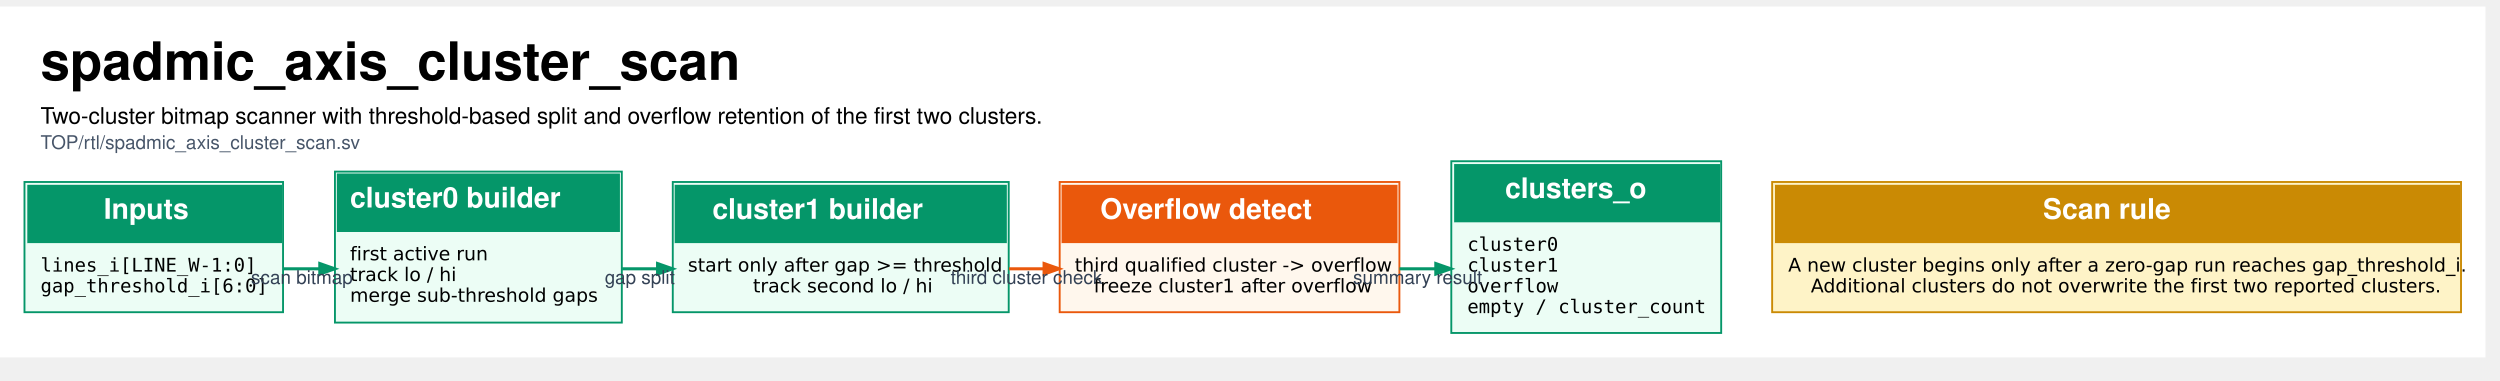
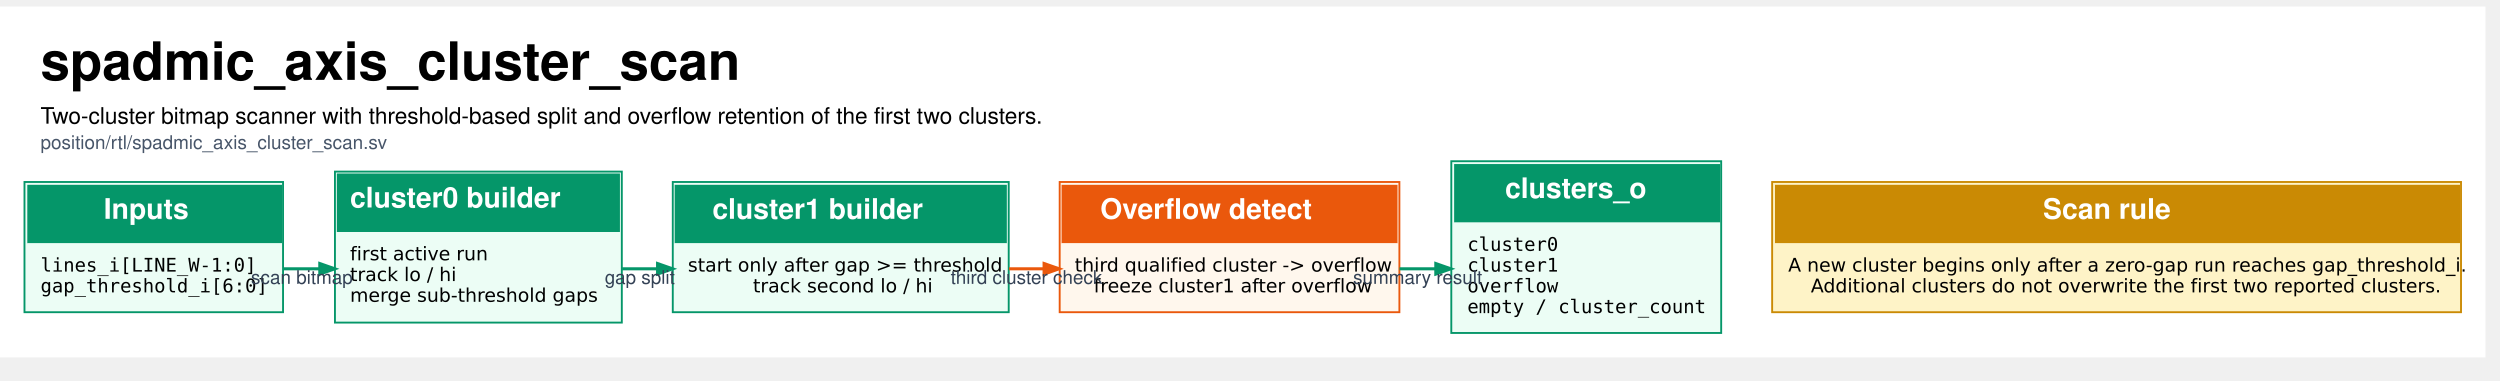
<svg xmlns="http://www.w3.org/2000/svg" width="854pt" height="130pt" viewBox="5.76 5.76 847.76 124.63">
  <g id="graph0" class="graph" transform="scale(0.64 0.64) rotate(0) translate(21.97 181.97)">
    <polygon fill="white" stroke="transparent" points="-12.96,12.96 -12.96,-172.96 1303.96,-172.96 1303.96,12.96 -12.96,12.96" />
    <text text-anchor="start" x="8.5" y="-134.1" font-family="Helvetica,sans-Serif" font-weight="bold" font-size="28.00">spadmic_axis_cluster_scan</text>
    <text text-anchor="start" x="8.5" y="-110.9" font-family="Helvetica,sans-Serif" font-size="12.00">Two-cluster bitmap scanner with threshold-based split and overflow retention of the first two clusters.</text>
-     <text text-anchor="start" x="8.5" y="-97.5" font-family="Helvetica,sans-Serif" font-size="10.00" fill="#475569">TOP/rtl/spadmic_axis_cluster_scan.sv</text>
+     <text text-anchor="start" x="8.5" y="-97.5" font-family="Helvetica,sans-Serif" font-size="10.00" fill="#475569">position/rtl/spadmic_axis_cluster_scan.sv</text>
    <g id="node1" class="node">
      <polygon fill="#ecfdf5" stroke="transparent" points="0,-11 0,-80 137,-80 137,-11 0,-11" />
      <polygon fill="#059669" stroke="transparent" points="1.5,-47.5 1.5,-78.5 136.5,-78.5 136.5,-47.5 1.5,-47.5" />
      <text text-anchor="start" x="42" y="-60.5" font-family="Helvetica,sans-Serif" font-weight="bold" font-size="15.00" fill="white">Inputs</text>
      <polygon fill="#ecfdf5" stroke="transparent" points="1.5,-11.5 1.5,-47.5 136.5,-47.5 136.5,-11.5 1.5,-11.5" />
      <text text-anchor="start" x="8.5" y="-32.5" font-family="DejaVu Sans Mono" font-size="10.00">lines_i[LINE_W-1:0]</text>
      <text text-anchor="start" x="8.5" y="-21.5" font-family="DejaVu Sans Mono" font-size="10.00">gap_threshold_i[6:0]</text>
      <polygon fill="none" stroke="#059669" points="0,-11 0,-80 137,-80 137,-11 0,-11" />
    </g>
    <g id="node2" class="node">
      <polygon fill="#ecfdf5" stroke="transparent" points="164.5,-5.5 164.5,-85.5 316.5,-85.5 316.5,-5.5 164.5,-5.5" />
      <polygon fill="#059669" stroke="transparent" points="165.5,-53.5 165.5,-84.5 315.5,-84.5 315.5,-53.5 165.5,-53.5" />
      <text text-anchor="start" x="172.5" y="-66.5" font-family="Helvetica,sans-Serif" font-weight="bold" font-size="15.00" fill="white">cluster0 builder</text>
      <polygon fill="#ecfdf5" stroke="transparent" points="165.5,-6.5 165.5,-53.5 315.5,-53.5 315.5,-6.5 165.5,-6.5" />
      <text text-anchor="start" x="172.5" y="-38.5" font-family="DejaVu Sans" font-size="10.00">first active run</text>
      <text text-anchor="start" x="172.5" y="-27.5" font-family="DejaVu Sans" font-size="10.00">track lo / hi</text>
      <text text-anchor="start" x="172.5" y="-16.5" font-family="DejaVu Sans" font-size="10.00">merge sub-threshold gaps</text>
      <polygon fill="none" stroke="#059669" points="164.5,-5.5 164.5,-85.5 316.5,-85.5 316.5,-5.5 164.5,-5.5" />
    </g>
    <g id="edge5" class="edge">
      <path fill="none" stroke="#059669" stroke-width="1.6" d="M137.47,-34C137.47,-34 156.46,-34 156.46,-34" />
      <polygon fill="#059669" stroke="#059669" stroke-width="1.6" points="156.46,-36.8 164.46,-34 156.46,-31.2 156.46,-36.8" />
      <text text-anchor="middle" x="146.96" y="-26" font-family="Helvetica,sans-Serif" font-size="10.00" fill="#334155">scan bitmap</text>
    </g>
    <g id="node3" class="node">
      <polygon fill="#ecfdf5" stroke="transparent" points="343.5,-11 343.5,-80 521.5,-80 521.5,-11 343.5,-11" />
      <polygon fill="#059669" stroke="transparent" points="344.5,-47.5 344.5,-78.5 520.5,-78.5 520.5,-47.5 344.5,-47.5" />
      <text text-anchor="start" x="364.5" y="-60.5" font-family="Helvetica,sans-Serif" font-weight="bold" font-size="15.00" fill="white">cluster1 builder</text>
      <polygon fill="#ecfdf5" stroke="transparent" points="344.5,-11.5 344.5,-47.5 520.5,-47.5 520.5,-11.5 344.5,-11.5" />
      <text text-anchor="start" x="351.5" y="-32.5" font-family="DejaVu Sans" font-size="10.00">start only after gap &gt;= threshold</text>
      <text text-anchor="start" x="386" y="-21.5" font-family="DejaVu Sans" font-size="10.00">track second lo / hi</text>
      <polygon fill="none" stroke="#059669" points="343.5,-11 343.5,-80 521.5,-80 521.5,-11 343.5,-11" />
    </g>
    <g id="edge6" class="edge">
      <path fill="none" stroke="#059669" stroke-width="1.6" d="M316.66,-34C316.66,-34 335.43,-34 335.43,-34" />
      <polygon fill="#059669" stroke="#059669" stroke-width="1.6" points="335.43,-36.8 343.43,-34 335.43,-31.2 335.43,-36.8" />
      <text text-anchor="middle" x="326.04" y="-26" font-family="Helvetica,sans-Serif" font-size="10.00" fill="#334155">gap split</text>
    </g>
    <g id="node4" class="node">
      <polygon fill="#fff7ed" stroke="transparent" points="548.5,-11 548.5,-80 728.5,-80 728.5,-11 548.5,-11" />
      <polygon fill="#ea580c" stroke="transparent" points="549.5,-47.5 549.5,-78.5 727.5,-78.5 727.5,-47.5 549.5,-47.5" />
      <text text-anchor="start" x="570" y="-60.5" font-family="Helvetica,sans-Serif" font-weight="bold" font-size="15.00" fill="white">Overflow detect</text>
      <polygon fill="#fff7ed" stroke="transparent" points="549.5,-11.5 549.5,-47.5 727.5,-47.5 727.5,-11.5 549.5,-11.5" />
      <text text-anchor="start" x="556.5" y="-32.5" font-family="DejaVu Sans" font-size="10.00">third qualified cluster -&gt; overflow</text>
      <text text-anchor="start" x="566.5" y="-21.5" font-family="DejaVu Sans" font-size="10.00">freeze cluster1 after overflow</text>
      <polygon fill="none" stroke="#ea580c" points="548.5,-11 548.5,-80 728.5,-80 728.5,-11 548.5,-11" />
    </g>
    <g id="edge7" class="edge">
      <path fill="none" stroke="#ea580c" stroke-width="1.6" d="M521.66,-34C521.66,-34 540.23,-34 540.23,-34" />
      <polygon fill="#ea580c" stroke="#ea580c" stroke-width="1.6" points="540.23,-36.8 548.23,-34 540.23,-31.2 540.23,-36.8" />
      <text text-anchor="middle" x="530.94" y="-26" font-family="Helvetica,sans-Serif" font-size="10.00" fill="#334155">third cluster check</text>
    </g>
    <g id="node5" class="node">
      <polygon fill="#ecfdf5" stroke="transparent" points="756,0 756,-91 899,-91 899,0 756,0" />
      <polygon fill="#059669" stroke="transparent" points="757.5,-58.5 757.5,-89.5 898.5,-89.5 898.5,-58.5 757.5,-58.5" />
      <text text-anchor="start" x="784.5" y="-71.5" font-family="Helvetica,sans-Serif" font-weight="bold" font-size="15.00" fill="white">clusters_o</text>
      <polygon fill="#ecfdf5" stroke="transparent" points="757.5,-0.5 757.5,-58.5 898.5,-58.5 898.5,-0.5 757.5,-0.5" />
      <text text-anchor="start" x="764.5" y="-43.5" font-family="DejaVu Sans Mono" font-size="10.00">cluster0</text>
      <text text-anchor="start" x="764.5" y="-32.5" font-family="DejaVu Sans Mono" font-size="10.00">cluster1</text>
      <text text-anchor="start" x="764.5" y="-21.5" font-family="DejaVu Sans Mono" font-size="10.00">overflow</text>
      <text text-anchor="start" x="764.5" y="-10.5" font-family="DejaVu Sans Mono" font-size="10.00">empty / cluster_count</text>
      <polygon fill="none" stroke="#059669" points="756,0 756,-91 899,-91 899,0 756,0" />
    </g>
    <g id="edge8" class="edge">
      <path fill="none" stroke="#059669" stroke-width="1.6" d="M728.57,-34C728.57,-34 747.78,-34 747.78,-34" />
      <polygon fill="#059669" stroke="#059669" stroke-width="1.6" points="747.78,-36.8 755.78,-34 747.78,-31.2 747.78,-36.8" />
      <text text-anchor="middle" x="738.17" y="-26" font-family="Helvetica,sans-Serif" font-size="10.00" fill="#334155">summary result</text>
    </g>
    <g id="node6" class="node">
      <polygon fill="#fef3c7" stroke="transparent" points="926,-11 926,-80 1291,-80 1291,-11 926,-11" />
      <polygon fill="#ca8a04" stroke="transparent" points="927.5,-47.5 927.5,-78.5 1290.5,-78.5 1290.5,-47.5 927.5,-47.5" />
      <text text-anchor="start" x="1069.5" y="-60.5" font-family="Helvetica,sans-Serif" font-weight="bold" font-size="15.00" fill="white">Scan rule</text>
      <polygon fill="#fef3c7" stroke="transparent" points="927.5,-11.5 927.5,-47.5 1290.5,-47.5 1290.5,-11.5 927.5,-11.5" />
      <text text-anchor="start" x="934.5" y="-32.5" font-family="DejaVu Sans" font-size="10.00">A new cluster begins only after a zero-gap run reaches gap_threshold_i.</text>
      <text text-anchor="start" x="946.5" y="-21.5" font-family="DejaVu Sans" font-size="10.00">Additional clusters do not overwrite the first two reported clusters.</text>
      <polygon fill="none" stroke="#ca8a04" points="926,-11 926,-80 1291,-80 1291,-11 926,-11" />
    </g>
  </g>
</svg>
